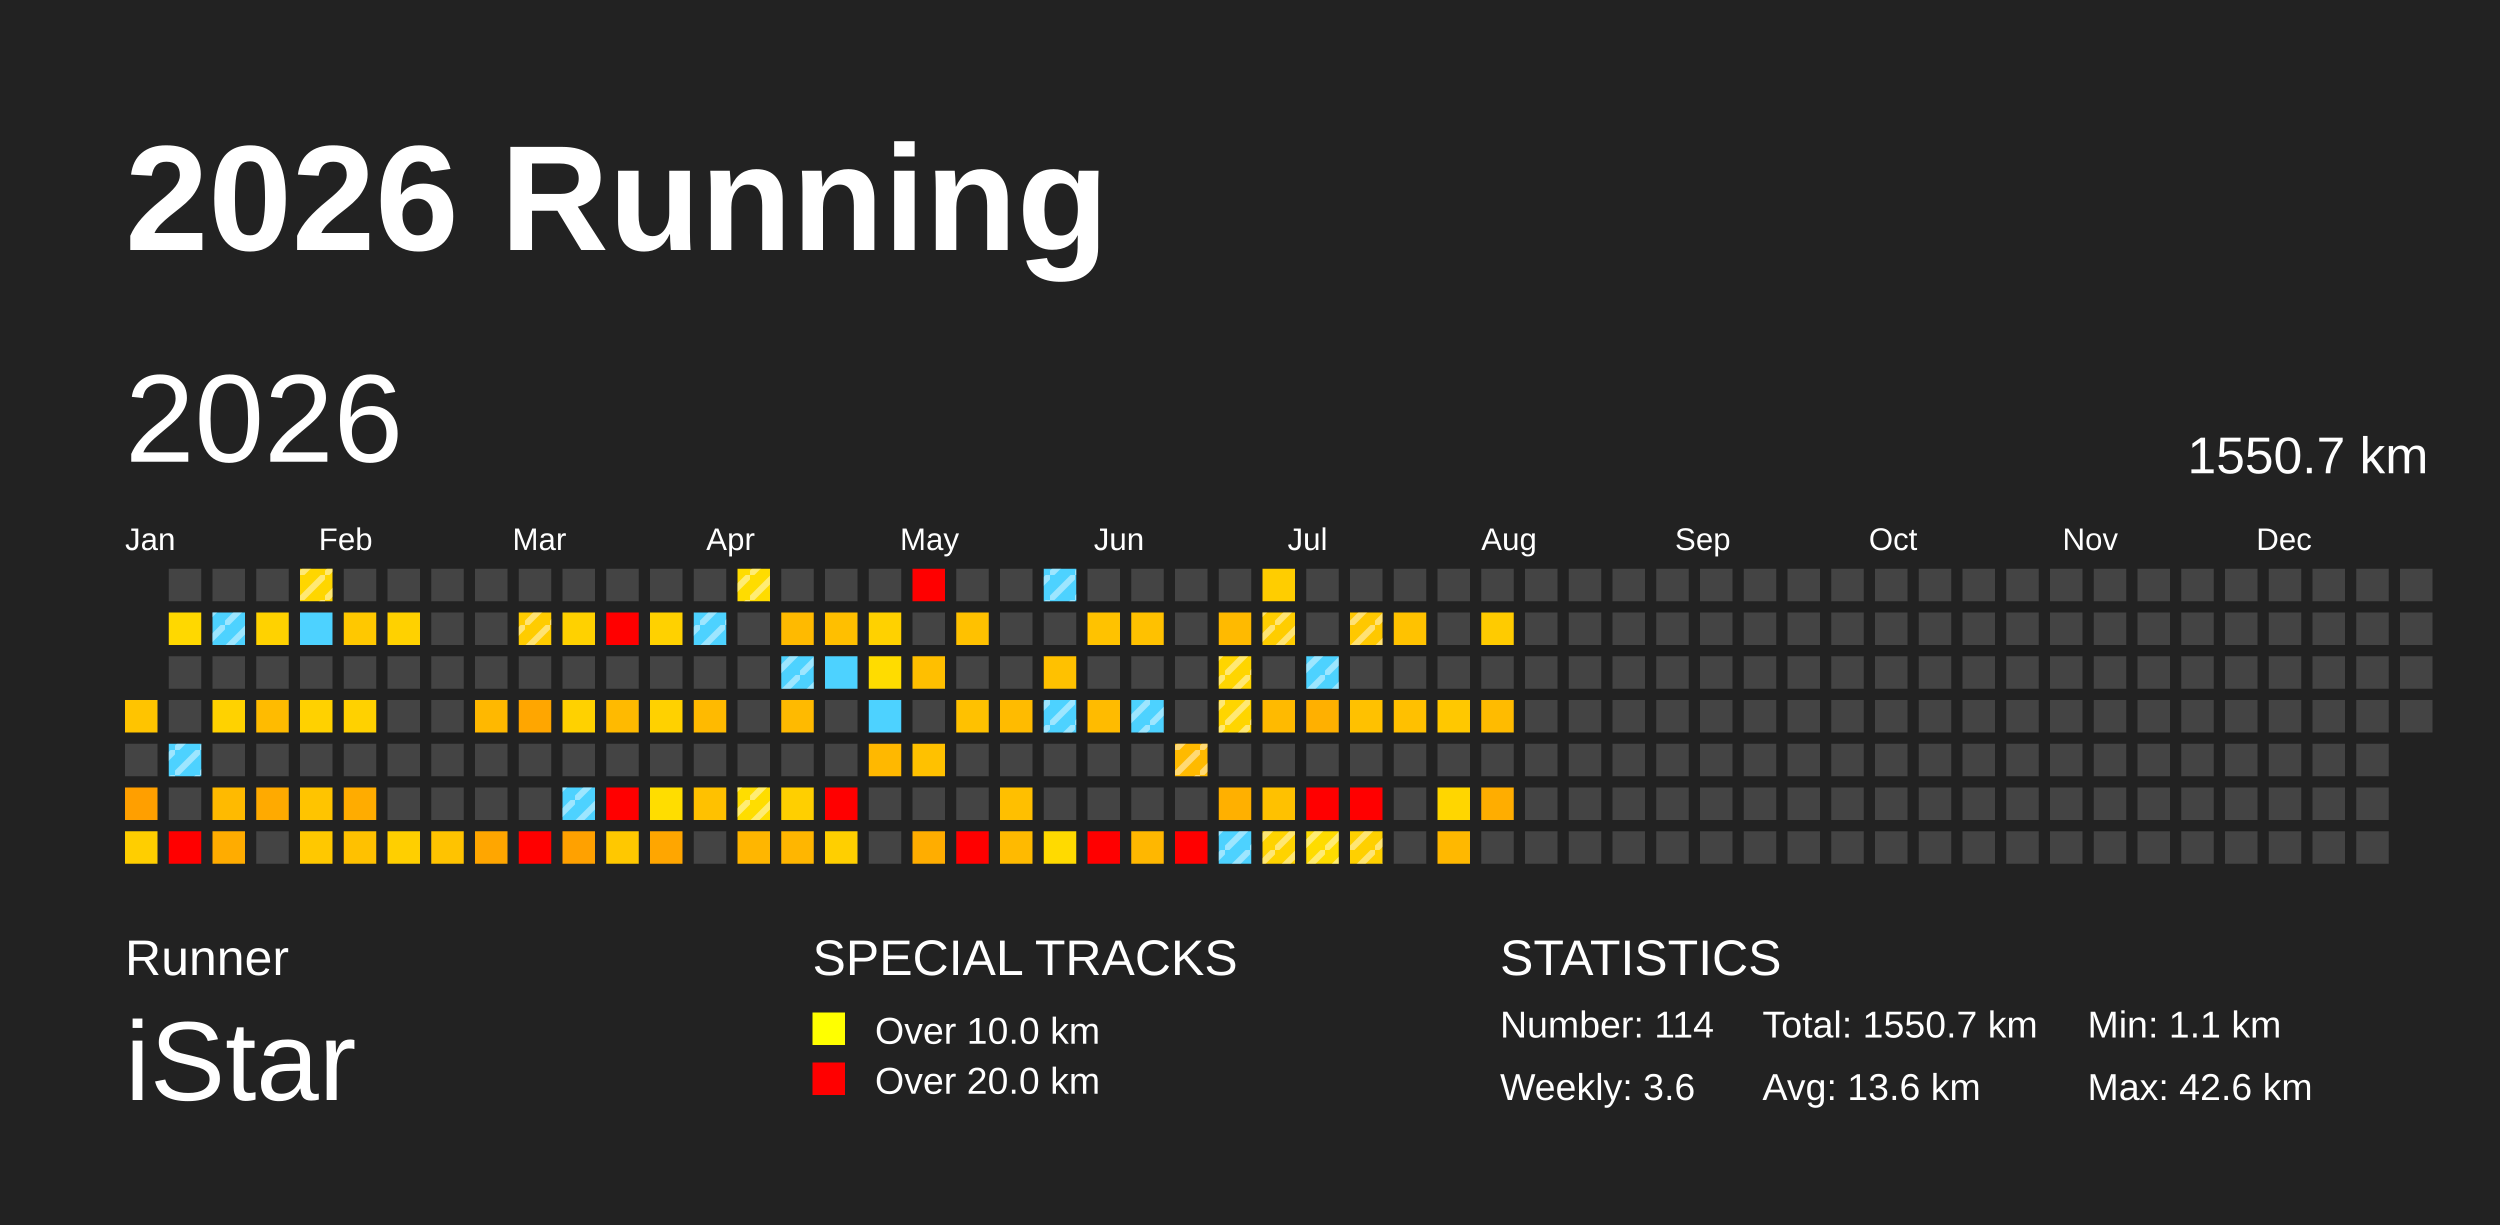
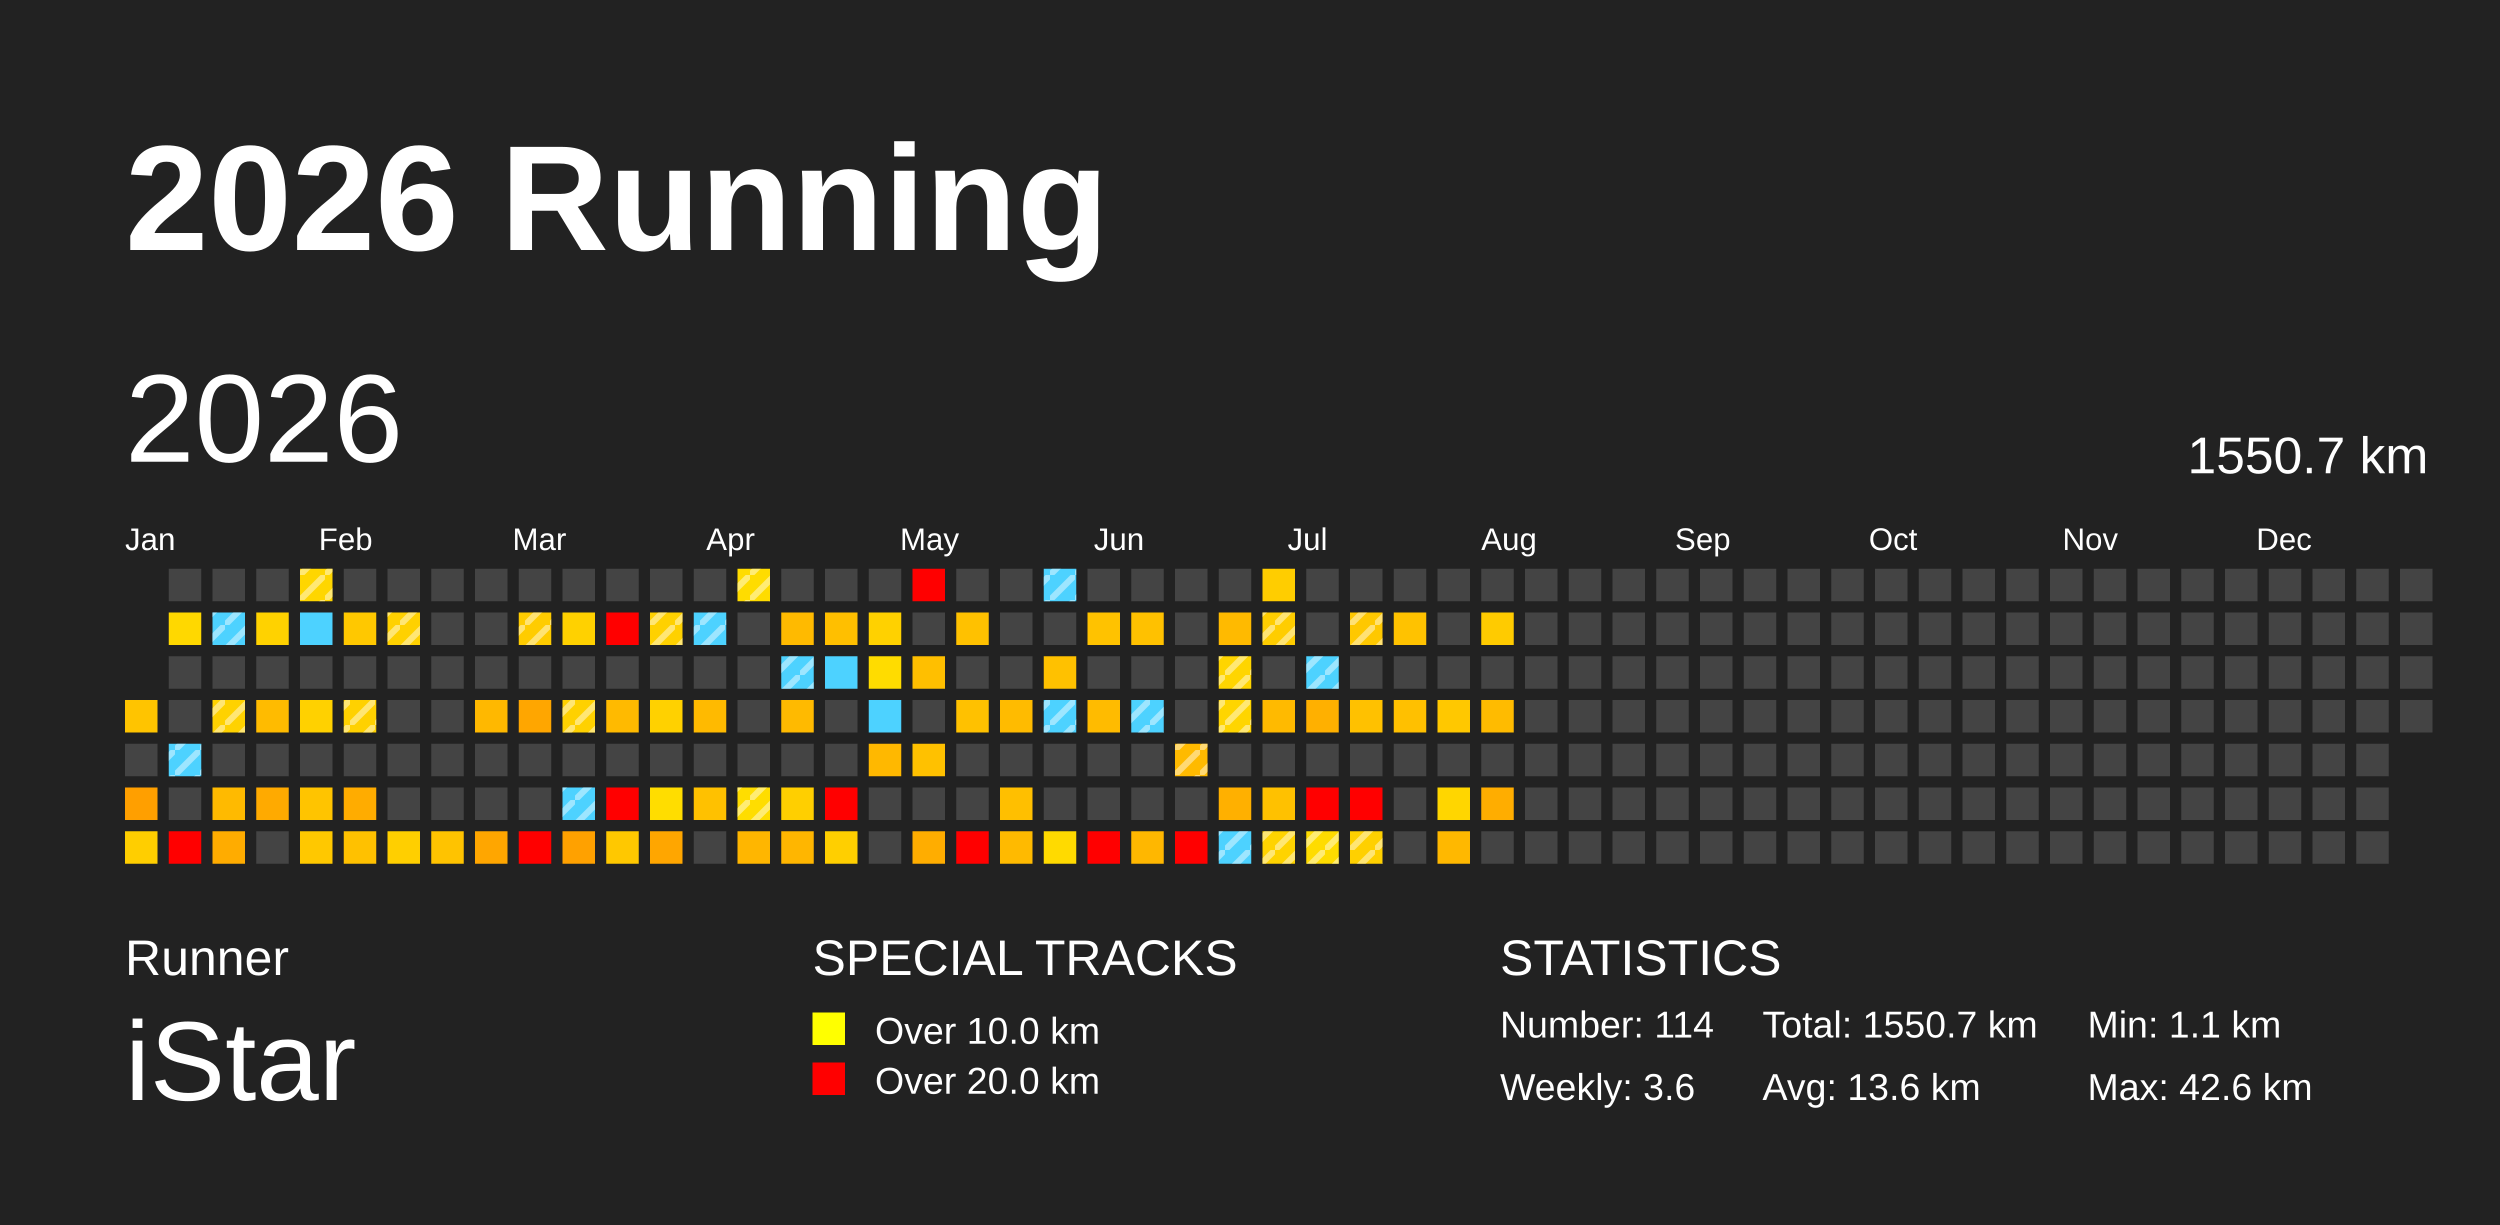
<svg xmlns="http://www.w3.org/2000/svg" baseProfile="full" height="98mm" version="1.1" viewBox="0,0,200,98" width="200mm">
  <defs>
    <pattern height="2" id="indoor-stripe" patternUnits="userSpaceOnUse" width="2">
      <line stroke="white" stroke-opacity="0.45" stroke-width="0.5" x1="0" x2="2" y1="2" y2="0" />
    </pattern>
  </defs>
  <rect fill="#222222" height="98" width="200" x="0" y="0" />
  <text fill="#FFFFFF" style="font-size:12px; font-family:Arial; font-weight:bold;" x="10" y="20">2026 Running</text>
  <text fill="#FFFFFF" style="font-size:4px; font-family:Arial" x="10" y="78">Runner</text>
  <text fill="#FFFFFF" style="font-size:9px; font-family:Arial" x="10" y="88">iStar</text>
  <text fill="#FFFFFF" style="font-size:4px; font-family:Arial" x="65" y="78">SPECIAL TRACKS</text>
  <rect fill="yellow" height="2.6" width="2.6" x="65" y="81" />
  <text fill="#FFFFFF" style="font-size:3px; font-family:Arial" x="70" y="83.5">Over 10.0 km</text>
  <rect fill="red" height="2.6" width="2.6" x="65" y="85" />
  <text fill="#FFFFFF" style="font-size:3px; font-family:Arial" x="70" y="87.5">Over 20.0 km</text>
  <text fill="#FFFFFF" style="font-size:4px; font-family:Arial" x="120" y="78">STATISTICS</text>
  <text fill="#FFFFFF" style="font-size:3px; font-family:Arial" x="120" y="83">Number: 114</text>
  <text fill="#FFFFFF" style="font-size:3px; font-family:Arial" x="120" y="88">Weekly: 3.6</text>
  <text fill="#FFFFFF" style="font-size:3px; font-family:Arial" x="141" y="83">Total: 1550.7 km</text>
  <text fill="#FFFFFF" style="font-size:3px; font-family:Arial" x="141" y="88">Avg: 13.6 km</text>
  <text fill="#FFFFFF" style="font-size:3px; font-family:Arial" x="167" y="83">Min: 1.1 km</text>
  <text fill="#FFFFFF" style="font-size:3px; font-family:Arial" x="167" y="88">Max: 42.6 km</text>
  <text dominant-baseline="hanging" fill="#FFFFFF" style="font-size:10.0px; font-family:Arial;" x="10" y="30">2026</text>
  <text dominant-baseline="hanging" fill="#FFFFFF" style="font-size:4.125px; font-family:Arial;" x="175" y="35">1550.7 km</text>
  <text fill="#FFFFFF" style="font-size:2.5px; font-family:Arial" x="10.0" y="44">Jan</text>
  <text fill="#FFFFFF" style="font-size:2.5px; font-family:Arial" x="25.5" y="44">Feb</text>
  <text fill="#FFFFFF" style="font-size:2.5px; font-family:Arial" x="41.0" y="44">Mar</text>
  <text fill="#FFFFFF" style="font-size:2.5px; font-family:Arial" x="56.5" y="44">Apr</text>
  <text fill="#FFFFFF" style="font-size:2.5px; font-family:Arial" x="72.0" y="44">May</text>
  <text fill="#FFFFFF" style="font-size:2.5px; font-family:Arial" x="87.5" y="44">Jun</text>
  <text fill="#FFFFFF" style="font-size:2.5px; font-family:Arial" x="103.0" y="44">Jul</text>
  <text fill="#FFFFFF" style="font-size:2.5px; font-family:Arial" x="118.5" y="44">Aug</text>
  <text fill="#FFFFFF" style="font-size:2.5px; font-family:Arial" x="134.0" y="44">Sep</text>
  <text fill="#FFFFFF" style="font-size:2.5px; font-family:Arial" x="149.5" y="44">Oct</text>
  <text fill="#FFFFFF" style="font-size:2.5px; font-family:Arial" x="165.0" y="44">Nov</text>
  <text fill="#FFFFFF" style="font-size:2.5px; font-family:Arial" x="180.5" y="44">Dec</text>
  <rect fill="#ffc400" height="2.6" width="2.6" x="10.0" y="56.0" />
  <rect fill="#444444" height="2.6" width="2.6" x="10.0" y="59.5" />
  <rect fill="#ff9f00" height="2.6" width="2.6" x="10.0" y="63.0" />
  <rect fill="#ffce00" height="2.6" width="2.6" x="10.0" y="66.5" />
  <rect fill="#444444" height="2.6" width="2.6" x="13.5" y="45.5" />
  <rect fill="#ffd800" height="2.6" width="2.6" x="13.5" y="49.0" />
  <rect fill="#444444" height="2.6" width="2.6" x="13.5" y="52.5" />
  <rect fill="#444444" height="2.6" width="2.6" x="13.5" y="56.0" />
  <rect fill="#4dd2ff" height="2.6" width="2.6" x="13.5" y="59.5" />
  <rect fill="url(#indoor-stripe)" height="2.6" style="pointer-events: none;" width="2.6" x="13.5" y="59.5" />
  <rect fill="#444444" height="2.6" width="2.6" x="13.5" y="63.0" />
  <rect fill="red" height="2.6" width="2.6" x="13.5" y="66.5" />
  <rect fill="#444444" height="2.6" width="2.6" x="17.0" y="45.5" />
  <rect fill="#4dd2ff" height="2.6" width="2.6" x="17.0" y="49.0" />
  <rect fill="url(#indoor-stripe)" height="2.6" style="pointer-events: none;" width="2.6" x="17.0" y="49.0" />
  <rect fill="#444444" height="2.6" width="2.6" x="17.0" y="52.5" />
  <rect fill="#ffd200" height="2.6" width="2.6" x="17.0" y="56.0" />
+   <rect fill="url(#indoor-stripe)" height="2.6" style="pointer-events: none;" width="2.6" x="17.0" y="56.0" />
  <rect fill="#444444" height="2.6" width="2.6" x="17.0" y="59.5" />
  <rect fill="#ffba00" height="2.6" width="2.6" x="17.0" y="63.0" />
  <rect fill="#ffac00" height="2.6" width="2.6" x="17.0" y="66.5" />
  <rect fill="#444444" height="2.6" width="2.6" x="20.5" y="45.5" />
  <rect fill="#ffd200" height="2.6" width="2.6" x="20.5" y="49.0" />
  <rect fill="#444444" height="2.6" width="2.6" x="20.5" y="52.5" />
  <rect fill="#ffbb00" height="2.6" width="2.6" x="20.5" y="56.0" />
  <rect fill="#444444" height="2.6" width="2.6" x="20.5" y="59.5" />
  <rect fill="#ffaa00" height="2.6" width="2.6" x="20.5" y="63.0" />
  <rect fill="#444444" height="2.6" width="2.6" x="20.5" y="66.5" />
  <rect fill="#ffd600" height="2.6" width="2.6" x="24.0" y="45.5" />
  <rect fill="url(#indoor-stripe)" height="2.6" style="pointer-events: none;" width="2.6" x="24.0" y="45.5" />
  <rect fill="#4dd2ff" height="2.6" width="2.6" x="24.0" y="49.0" />
  <rect fill="#444444" height="2.6" width="2.6" x="24.0" y="52.5" />
  <rect fill="#ffd100" height="2.6" width="2.6" x="24.0" y="56.0" />
  <rect fill="#444444" height="2.6" width="2.6" x="24.0" y="59.5" />
  <rect fill="#ffc400" height="2.6" width="2.6" x="24.0" y="63.0" />
  <rect fill="#ffc800" height="2.6" width="2.6" x="24.0" y="66.5" />
  <rect fill="#444444" height="2.6" width="2.6" x="27.5" y="45.5" />
  <rect fill="#ffc800" height="2.6" width="2.6" x="27.5" y="49.0" />
  <rect fill="#444444" height="2.6" width="2.6" x="27.5" y="52.5" />
  <rect fill="#ffd100" height="2.6" width="2.6" x="27.5" y="56.0" />
+   <rect fill="url(#indoor-stripe)" height="2.6" style="pointer-events: none;" width="2.6" x="27.5" y="56.0" />
  <rect fill="#444444" height="2.6" width="2.6" x="27.5" y="59.5" />
  <rect fill="#ffac00" height="2.6" width="2.6" x="27.5" y="63.0" />
  <rect fill="#ffc100" height="2.6" width="2.6" x="27.5" y="66.5" />
  <rect fill="#444444" height="2.6" width="2.6" x="31.0" y="45.5" />
  <rect fill="#ffd100" height="2.6" width="2.6" x="31.0" y="49.0" />
+   <rect fill="url(#indoor-stripe)" height="2.6" style="pointer-events: none;" width="2.6" x="31.0" y="49.0" />
  <rect fill="#444444" height="2.6" width="2.6" x="31.0" y="52.5" />
  <rect fill="#444444" height="2.6" width="2.6" x="31.0" y="56.0" />
  <rect fill="#444444" height="2.6" width="2.6" x="31.0" y="59.5" />
  <rect fill="#444444" height="2.6" width="2.6" x="31.0" y="63.0" />
  <rect fill="#ffcf00" height="2.6" width="2.6" x="31.0" y="66.5" />
  <rect fill="#444444" height="2.6" width="2.6" x="34.5" y="45.5" />
  <rect fill="#444444" height="2.6" width="2.6" x="34.5" y="49.0" />
  <rect fill="#444444" height="2.6" width="2.6" x="34.5" y="52.5" />
  <rect fill="#444444" height="2.6" width="2.6" x="34.5" y="56.0" />
  <rect fill="#444444" height="2.6" width="2.6" x="34.5" y="59.5" />
  <rect fill="#444444" height="2.6" width="2.6" x="34.5" y="63.0" />
  <rect fill="#ffc300" height="2.6" width="2.6" x="34.5" y="66.5" />
  <rect fill="#444444" height="2.6" width="2.6" x="38.0" y="45.5" />
  <rect fill="#444444" height="2.6" width="2.6" x="38.0" y="49.0" />
  <rect fill="#444444" height="2.6" width="2.6" x="38.0" y="52.5" />
  <rect fill="#ffb800" height="2.6" width="2.6" x="38.0" y="56.0" />
  <rect fill="#444444" height="2.6" width="2.6" x="38.0" y="59.5" />
  <rect fill="#444444" height="2.6" width="2.6" x="38.0" y="63.0" />
  <rect fill="#ffa600" height="2.6" width="2.6" x="38.0" y="66.5" />
  <rect fill="#444444" height="2.6" width="2.6" x="41.5" y="45.5" />
  <rect fill="#ffcc00" height="2.6" width="2.6" x="41.5" y="49.0" />
  <rect fill="url(#indoor-stripe)" height="2.6" style="pointer-events: none;" width="2.6" x="41.5" y="49.0" />
  <rect fill="#444444" height="2.6" width="2.6" x="41.5" y="52.5" />
  <rect fill="#ffa600" height="2.6" width="2.6" x="41.5" y="56.0" />
  <rect fill="#444444" height="2.6" width="2.6" x="41.5" y="59.5" />
  <rect fill="#444444" height="2.6" width="2.6" x="41.5" y="63.0" />
  <rect fill="red" height="2.6" width="2.6" x="41.5" y="66.5" />
  <rect fill="#444444" height="2.6" width="2.6" x="45.0" y="45.5" />
  <rect fill="#ffd100" height="2.6" width="2.6" x="45.0" y="49.0" />
  <rect fill="#444444" height="2.6" width="2.6" x="45.0" y="52.5" />
  <rect fill="#ffd100" height="2.6" width="2.6" x="45.0" y="56.0" />
+   <rect fill="url(#indoor-stripe)" height="2.6" style="pointer-events: none;" width="2.6" x="45.0" y="56.0" />
  <rect fill="#444444" height="2.6" width="2.6" x="45.0" y="59.5" />
  <rect fill="#4dd2ff" height="2.6" width="2.6" x="45.0" y="63.0" />
  <rect fill="url(#indoor-stripe)" height="2.6" style="pointer-events: none;" width="2.6" x="45.0" y="63.0" />
  <rect fill="#ffa100" height="2.6" width="2.6" x="45.0" y="66.5" />
  <rect fill="#444444" height="2.6" width="2.6" x="48.5" y="45.5" />
  <rect fill="red" height="2.6" width="2.6" x="48.5" y="49.0" />
  <rect fill="#444444" height="2.6" width="2.6" x="48.5" y="52.5" />
  <rect fill="#ffba00" height="2.6" width="2.6" x="48.5" y="56.0" />
  <rect fill="#444444" height="2.6" width="2.6" x="48.5" y="59.5" />
  <rect fill="red" height="2.6" width="2.6" x="48.5" y="63.0" />
  <rect fill="#ffc800" height="2.6" width="2.6" x="48.5" y="66.5" />
  <rect fill="#444444" height="2.6" width="2.6" x="52.0" y="45.5" />
  <rect fill="#ffd100" height="2.6" width="2.6" x="52.0" y="49.0" />
+   <rect fill="url(#indoor-stripe)" height="2.6" style="pointer-events: none;" width="2.6" x="52.0" y="49.0" />
  <rect fill="#444444" height="2.6" width="2.6" x="52.0" y="52.5" />
  <rect fill="#ffd100" height="2.6" width="2.6" x="52.0" y="56.0" />
  <rect fill="#444444" height="2.6" width="2.6" x="52.0" y="59.5" />
  <rect fill="#ffdd00" height="2.6" width="2.6" x="52.0" y="63.0" />
  <rect fill="#ffa600" height="2.6" width="2.6" x="52.0" y="66.5" />
  <rect fill="#444444" height="2.6" width="2.6" x="55.5" y="45.5" />
  <rect fill="#4dd2ff" height="2.6" width="2.6" x="55.5" y="49.0" />
  <rect fill="url(#indoor-stripe)" height="2.6" style="pointer-events: none;" width="2.6" x="55.5" y="49.0" />
  <rect fill="#444444" height="2.6" width="2.6" x="55.5" y="52.5" />
  <rect fill="#ffba00" height="2.6" width="2.6" x="55.5" y="56.0" />
  <rect fill="#444444" height="2.6" width="2.6" x="55.5" y="59.5" />
  <rect fill="#ffc100" height="2.6" width="2.6" x="55.5" y="63.0" />
  <rect fill="#444444" height="2.6" width="2.6" x="55.5" y="66.5" />
  <rect fill="#ffdc00" height="2.6" width="2.6" x="59.0" y="45.5" />
  <rect fill="url(#indoor-stripe)" height="2.6" style="pointer-events: none;" width="2.6" x="59.0" y="45.5" />
  <rect fill="#444444" height="2.6" width="2.6" x="59.0" y="49.0" />
  <rect fill="#444444" height="2.6" width="2.6" x="59.0" y="52.5" />
  <rect fill="#444444" height="2.6" width="2.6" x="59.0" y="56.0" />
  <rect fill="#444444" height="2.6" width="2.6" x="59.0" y="59.5" />
  <rect fill="#ffdd00" height="2.6" width="2.6" x="59.0" y="63.0" />
  <rect fill="url(#indoor-stripe)" height="2.6" style="pointer-events: none;" width="2.6" x="59.0" y="63.0" />
  <rect fill="#ffb600" height="2.6" width="2.6" x="59.0" y="66.5" />
  <rect fill="#444444" height="2.6" width="2.6" x="62.5" y="45.5" />
  <rect fill="#ffba00" height="2.6" width="2.6" x="62.5" y="49.0" />
  <rect fill="#4dd2ff" height="2.6" width="2.6" x="62.5" y="52.5" />
  <rect fill="url(#indoor-stripe)" height="2.6" style="pointer-events: none;" width="2.6" x="62.5" y="52.5" />
  <rect fill="#ffba00" height="2.6" width="2.6" x="62.5" y="56.0" />
  <rect fill="#444444" height="2.6" width="2.6" x="62.5" y="59.5" />
  <rect fill="#ffcf00" height="2.6" width="2.6" x="62.5" y="63.0" />
  <rect fill="#ffb600" height="2.6" width="2.6" x="62.5" y="66.5" />
  <rect fill="#444444" height="2.6" width="2.6" x="66.0" y="45.5" />
  <rect fill="#ffbf00" height="2.6" width="2.6" x="66.0" y="49.0" />
  <rect fill="#4dd2ff" height="2.6" width="2.6" x="66.0" y="52.5" />
  <rect fill="#444444" height="2.6" width="2.6" x="66.0" y="56.0" />
  <rect fill="#444444" height="2.6" width="2.6" x="66.0" y="59.5" />
  <rect fill="red" height="2.6" width="2.6" x="66.0" y="63.0" />
  <rect fill="#ffcf00" height="2.6" width="2.6" x="66.0" y="66.5" />
  <rect fill="#444444" height="2.6" width="2.6" x="69.5" y="45.5" />
  <rect fill="#ffd100" height="2.6" width="2.6" x="69.5" y="49.0" />
  <rect fill="#ffdc00" height="2.6" width="2.6" x="69.5" y="52.5" />
  <rect fill="#4dd2ff" height="2.6" width="2.6" x="69.5" y="56.0" />
  <rect fill="#ffb800" height="2.6" width="2.6" x="69.5" y="59.5" />
  <rect fill="#444444" height="2.6" width="2.6" x="69.5" y="63.0" />
  <rect fill="#444444" height="2.6" width="2.6" x="69.5" y="66.5" />
  <rect fill="red" height="2.6" width="2.6" x="73.0" y="45.5" />
  <rect fill="#444444" height="2.6" width="2.6" x="73.0" y="49.0" />
  <rect fill="#ffbf00" height="2.6" width="2.6" x="73.0" y="52.5" />
  <rect fill="#444444" height="2.6" width="2.6" x="73.0" y="56.0" />
  <rect fill="#ffc100" height="2.6" width="2.6" x="73.0" y="59.5" />
  <rect fill="#444444" height="2.6" width="2.6" x="73.0" y="63.0" />
  <rect fill="#ffad00" height="2.6" width="2.6" x="73.0" y="66.5" />
  <rect fill="#444444" height="2.6" width="2.6" x="76.5" y="45.5" />
  <rect fill="#ffc100" height="2.6" width="2.6" x="76.5" y="49.0" />
  <rect fill="#444444" height="2.6" width="2.6" x="76.5" y="52.5" />
  <rect fill="#ffc100" height="2.6" width="2.6" x="76.5" y="56.0" />
  <rect fill="#444444" height="2.6" width="2.6" x="76.5" y="59.5" />
  <rect fill="#444444" height="2.6" width="2.6" x="76.5" y="63.0" />
  <rect fill="red" height="2.6" width="2.6" x="76.5" y="66.5" />
  <rect fill="#444444" height="2.6" width="2.6" x="80.0" y="45.5" />
  <rect fill="#444444" height="2.6" width="2.6" x="80.0" y="49.0" />
  <rect fill="#444444" height="2.6" width="2.6" x="80.0" y="52.5" />
  <rect fill="#ffbb00" height="2.6" width="2.6" x="80.0" y="56.0" />
  <rect fill="#444444" height="2.6" width="2.6" x="80.0" y="59.5" />
  <rect fill="#ffbf00" height="2.6" width="2.6" x="80.0" y="63.0" />
  <rect fill="#ffba00" height="2.6" width="2.6" x="80.0" y="66.5" />
  <rect fill="#4dd2ff" height="2.6" width="2.6" x="83.5" y="45.5" />
  <rect fill="url(#indoor-stripe)" height="2.6" style="pointer-events: none;" width="2.6" x="83.5" y="45.5" />
  <rect fill="#444444" height="2.6" width="2.6" x="83.5" y="49.0" />
  <rect fill="#ffc100" height="2.6" width="2.6" x="83.5" y="52.5" />
  <rect fill="#4dd2ff" height="2.6" width="2.6" x="83.5" y="56.0" />
  <rect fill="url(#indoor-stripe)" height="2.6" style="pointer-events: none;" width="2.6" x="83.5" y="56.0" />
  <rect fill="#444444" height="2.6" width="2.6" x="83.5" y="59.5" />
  <rect fill="#444444" height="2.6" width="2.6" x="83.5" y="63.0" />
  <rect fill="#ffda00" height="2.6" width="2.6" x="83.5" y="66.5" />
  <rect fill="#444444" height="2.6" width="2.6" x="87.0" y="45.5" />
  <rect fill="#ffc200" height="2.6" width="2.6" x="87.0" y="49.0" />
  <rect fill="#444444" height="2.6" width="2.6" x="87.0" y="52.5" />
  <rect fill="#ffbb00" height="2.6" width="2.6" x="87.0" y="56.0" />
  <rect fill="#444444" height="2.6" width="2.6" x="87.0" y="59.5" />
  <rect fill="#444444" height="2.6" width="2.6" x="87.0" y="63.0" />
  <rect fill="red" height="2.6" width="2.6" x="87.0" y="66.5" />
  <rect fill="#444444" height="2.6" width="2.6" x="90.5" y="45.5" />
  <rect fill="#ffc100" height="2.6" width="2.6" x="90.5" y="49.0" />
  <rect fill="#444444" height="2.6" width="2.6" x="90.5" y="52.5" />
  <rect fill="#4dd2ff" height="2.6" width="2.6" x="90.5" y="56.0" />
  <rect fill="url(#indoor-stripe)" height="2.6" style="pointer-events: none;" width="2.6" x="90.5" y="56.0" />
  <rect fill="#444444" height="2.6" width="2.6" x="90.5" y="59.5" />
  <rect fill="#444444" height="2.6" width="2.6" x="90.5" y="63.0" />
  <rect fill="#ffb700" height="2.6" width="2.6" x="90.5" y="66.5" />
  <rect fill="#444444" height="2.6" width="2.6" x="94.0" y="45.5" />
  <rect fill="#444444" height="2.6" width="2.6" x="94.0" y="49.0" />
  <rect fill="#444444" height="2.6" width="2.6" x="94.0" y="52.5" />
  <rect fill="#444444" height="2.6" width="2.6" x="94.0" y="56.0" />
  <rect fill="#ffba00" height="2.6" width="2.6" x="94.0" y="59.5" />
  <rect fill="url(#indoor-stripe)" height="2.6" style="pointer-events: none;" width="2.6" x="94.0" y="59.5" />
  <rect fill="#444444" height="2.6" width="2.6" x="94.0" y="63.0" />
  <rect fill="red" height="2.6" width="2.6" x="94.0" y="66.5" />
  <rect fill="#444444" height="2.6" width="2.6" x="97.5" y="45.5" />
  <rect fill="#ffba00" height="2.6" width="2.6" x="97.5" y="49.0" />
  <rect fill="#ffd500" height="2.6" width="2.6" x="97.5" y="52.5" />
  <rect fill="url(#indoor-stripe)" height="2.6" style="pointer-events: none;" width="2.6" x="97.5" y="52.5" />
  <rect fill="#ffd500" height="2.6" width="2.6" x="97.5" y="56.0" />
  <rect fill="url(#indoor-stripe)" height="2.6" style="pointer-events: none;" width="2.6" x="97.5" y="56.0" />
  <rect fill="#444444" height="2.6" width="2.6" x="97.5" y="59.5" />
  <rect fill="#ffb000" height="2.6" width="2.6" x="97.5" y="63.0" />
  <rect fill="#4dd2ff" height="2.6" width="2.6" x="97.5" y="66.5" />
  <rect fill="url(#indoor-stripe)" height="2.6" style="pointer-events: none;" width="2.6" x="97.5" y="66.5" />
  <rect fill="#ffcd00" height="2.6" width="2.6" x="101.0" y="45.5" />
  <rect fill="#ffcd00" height="2.6" width="2.6" x="101.0" y="49.0" />
  <rect fill="url(#indoor-stripe)" height="2.6" style="pointer-events: none;" width="2.6" x="101.0" y="49.0" />
  <rect fill="#444444" height="2.6" width="2.6" x="101.0" y="52.5" />
  <rect fill="#ffba00" height="2.6" width="2.6" x="101.0" y="56.0" />
  <rect fill="#444444" height="2.6" width="2.6" x="101.0" y="59.5" />
  <rect fill="#ffc100" height="2.6" width="2.6" x="101.0" y="63.0" />
  <rect fill="#ffd300" height="2.6" width="2.6" x="101.0" y="66.5" />
  <rect fill="url(#indoor-stripe)" height="2.6" style="pointer-events: none;" width="2.6" x="101.0" y="66.5" />
  <rect fill="#444444" height="2.6" width="2.6" x="104.5" y="45.5" />
  <rect fill="#444444" height="2.6" width="2.6" x="104.5" y="49.0" />
  <rect fill="#4dd2ff" height="2.6" width="2.6" x="104.5" y="52.5" />
  <rect fill="url(#indoor-stripe)" height="2.6" style="pointer-events: none;" width="2.6" x="104.5" y="52.5" />
  <rect fill="#ffb000" height="2.6" width="2.6" x="104.5" y="56.0" />
  <rect fill="#444444" height="2.6" width="2.6" x="104.5" y="59.5" />
  <rect fill="red" height="2.6" width="2.6" x="104.5" y="63.0" />
  <rect fill="#ffdc00" height="2.6" width="2.6" x="104.5" y="66.5" />
  <rect fill="url(#indoor-stripe)" height="2.6" style="pointer-events: none;" width="2.6" x="104.5" y="66.5" />
  <rect fill="#444444" height="2.6" width="2.6" x="108.0" y="45.5" />
  <rect fill="#ffc800" height="2.6" width="2.6" x="108.0" y="49.0" />
  <rect fill="url(#indoor-stripe)" height="2.6" style="pointer-events: none;" width="2.6" x="108.0" y="49.0" />
  <rect fill="#444444" height="2.6" width="2.6" x="108.0" y="52.5" />
  <rect fill="#ffc100" height="2.6" width="2.6" x="108.0" y="56.0" />
  <rect fill="#444444" height="2.6" width="2.6" x="108.0" y="59.5" />
  <rect fill="red" height="2.6" width="2.6" x="108.0" y="63.0" />
  <rect fill="#ffd000" height="2.6" width="2.6" x="108.0" y="66.5" />
  <rect fill="url(#indoor-stripe)" height="2.6" style="pointer-events: none;" width="2.6" x="108.0" y="66.5" />
  <rect fill="#444444" height="2.6" width="2.6" x="111.5" y="45.5" />
  <rect fill="#ffc200" height="2.6" width="2.6" x="111.5" y="49.0" />
  <rect fill="#444444" height="2.6" width="2.6" x="111.5" y="52.5" />
  <rect fill="#ffc000" height="2.6" width="2.6" x="111.5" y="56.0" />
  <rect fill="#444444" height="2.6" width="2.6" x="111.5" y="59.5" />
  <rect fill="#444444" height="2.6" width="2.6" x="111.5" y="63.0" />
  <rect fill="#444444" height="2.6" width="2.6" x="111.5" y="66.5" />
  <rect fill="#444444" height="2.6" width="2.6" x="115.0" y="45.5" />
  <rect fill="#444444" height="2.6" width="2.6" x="115.0" y="49.0" />
  <rect fill="#444444" height="2.6" width="2.6" x="115.0" y="52.5" />
  <rect fill="#ffc800" height="2.6" width="2.6" x="115.0" y="56.0" />
  <rect fill="#444444" height="2.6" width="2.6" x="115.0" y="59.5" />
  <rect fill="#ffd600" height="2.6" width="2.6" x="115.0" y="63.0" />
  <rect fill="#ffb800" height="2.6" width="2.6" x="115.0" y="66.5" />
  <rect fill="#444444" height="2.6" width="2.6" x="118.5" y="45.5" />
  <rect fill="#ffcb00" height="2.6" width="2.6" x="118.5" y="49.0" />
  <rect fill="#444444" height="2.6" width="2.6" x="118.5" y="52.5" />
  <rect fill="#ffbb00" height="2.6" width="2.6" x="118.5" y="56.0" />
  <rect fill="#444444" height="2.6" width="2.6" x="118.5" y="59.5" />
  <rect fill="#ffad00" height="2.6" width="2.6" x="118.5" y="63.0" />
  <rect fill="#444444" height="2.6" width="2.6" x="118.5" y="66.5" />
  <rect fill="#444444" height="2.6" width="2.6" x="122.0" y="45.5" />
  <rect fill="#444444" height="2.6" width="2.6" x="122.0" y="49.0" />
  <rect fill="#444444" height="2.6" width="2.6" x="122.0" y="52.5" />
  <rect fill="#444444" height="2.6" width="2.6" x="122.0" y="56.0" />
  <rect fill="#444444" height="2.6" width="2.6" x="122.0" y="59.5" />
  <rect fill="#444444" height="2.6" width="2.6" x="122.0" y="63.0" />
  <rect fill="#444444" height="2.6" width="2.6" x="122.0" y="66.5" />
  <rect fill="#444444" height="2.6" width="2.6" x="125.5" y="45.5" />
  <rect fill="#444444" height="2.6" width="2.6" x="125.5" y="49.0" />
  <rect fill="#444444" height="2.6" width="2.6" x="125.5" y="52.5" />
  <rect fill="#444444" height="2.6" width="2.6" x="125.5" y="56.0" />
  <rect fill="#444444" height="2.6" width="2.6" x="125.5" y="59.5" />
  <rect fill="#444444" height="2.6" width="2.6" x="125.5" y="63.0" />
  <rect fill="#444444" height="2.6" width="2.6" x="125.5" y="66.5" />
  <rect fill="#444444" height="2.6" width="2.6" x="129.0" y="45.5" />
  <rect fill="#444444" height="2.6" width="2.6" x="129.0" y="49.0" />
  <rect fill="#444444" height="2.6" width="2.6" x="129.0" y="52.5" />
  <rect fill="#444444" height="2.6" width="2.6" x="129.0" y="56.0" />
  <rect fill="#444444" height="2.6" width="2.6" x="129.0" y="59.5" />
  <rect fill="#444444" height="2.6" width="2.6" x="129.0" y="63.0" />
  <rect fill="#444444" height="2.6" width="2.6" x="129.0" y="66.5" />
  <rect fill="#444444" height="2.6" width="2.6" x="132.5" y="45.5" />
  <rect fill="#444444" height="2.6" width="2.6" x="132.5" y="49.0" />
  <rect fill="#444444" height="2.6" width="2.6" x="132.5" y="52.5" />
  <rect fill="#444444" height="2.6" width="2.6" x="132.5" y="56.0" />
  <rect fill="#444444" height="2.6" width="2.6" x="132.5" y="59.5" />
  <rect fill="#444444" height="2.6" width="2.6" x="132.5" y="63.0" />
  <rect fill="#444444" height="2.6" width="2.6" x="132.5" y="66.5" />
  <rect fill="#444444" height="2.6" width="2.6" x="136.0" y="45.5" />
  <rect fill="#444444" height="2.6" width="2.6" x="136.0" y="49.0" />
  <rect fill="#444444" height="2.6" width="2.6" x="136.0" y="52.5" />
  <rect fill="#444444" height="2.6" width="2.6" x="136.0" y="56.0" />
  <rect fill="#444444" height="2.6" width="2.6" x="136.0" y="59.5" />
  <rect fill="#444444" height="2.6" width="2.6" x="136.0" y="63.0" />
  <rect fill="#444444" height="2.6" width="2.6" x="136.0" y="66.5" />
  <rect fill="#444444" height="2.6" width="2.6" x="139.5" y="45.5" />
  <rect fill="#444444" height="2.6" width="2.6" x="139.5" y="49.0" />
  <rect fill="#444444" height="2.6" width="2.6" x="139.5" y="52.5" />
  <rect fill="#444444" height="2.6" width="2.6" x="139.5" y="56.0" />
  <rect fill="#444444" height="2.6" width="2.6" x="139.5" y="59.5" />
  <rect fill="#444444" height="2.6" width="2.6" x="139.5" y="63.0" />
  <rect fill="#444444" height="2.6" width="2.6" x="139.5" y="66.5" />
  <rect fill="#444444" height="2.6" width="2.6" x="143.0" y="45.5" />
  <rect fill="#444444" height="2.6" width="2.6" x="143.0" y="49.0" />
  <rect fill="#444444" height="2.6" width="2.6" x="143.0" y="52.5" />
  <rect fill="#444444" height="2.6" width="2.6" x="143.0" y="56.0" />
  <rect fill="#444444" height="2.6" width="2.6" x="143.0" y="59.5" />
  <rect fill="#444444" height="2.6" width="2.6" x="143.0" y="63.0" />
  <rect fill="#444444" height="2.6" width="2.6" x="143.0" y="66.5" />
  <rect fill="#444444" height="2.6" width="2.6" x="146.5" y="45.5" />
  <rect fill="#444444" height="2.6" width="2.6" x="146.5" y="49.0" />
  <rect fill="#444444" height="2.6" width="2.6" x="146.5" y="52.5" />
  <rect fill="#444444" height="2.6" width="2.6" x="146.5" y="56.0" />
  <rect fill="#444444" height="2.6" width="2.6" x="146.5" y="59.5" />
  <rect fill="#444444" height="2.6" width="2.6" x="146.5" y="63.0" />
  <rect fill="#444444" height="2.6" width="2.6" x="146.5" y="66.5" />
  <rect fill="#444444" height="2.6" width="2.6" x="150.0" y="45.5" />
  <rect fill="#444444" height="2.6" width="2.6" x="150.0" y="49.0" />
  <rect fill="#444444" height="2.6" width="2.6" x="150.0" y="52.5" />
  <rect fill="#444444" height="2.6" width="2.6" x="150.0" y="56.0" />
  <rect fill="#444444" height="2.6" width="2.6" x="150.0" y="59.5" />
  <rect fill="#444444" height="2.6" width="2.6" x="150.0" y="63.0" />
  <rect fill="#444444" height="2.6" width="2.6" x="150.0" y="66.5" />
  <rect fill="#444444" height="2.6" width="2.6" x="153.5" y="45.5" />
  <rect fill="#444444" height="2.6" width="2.6" x="153.5" y="49.0" />
  <rect fill="#444444" height="2.6" width="2.6" x="153.5" y="52.5" />
  <rect fill="#444444" height="2.6" width="2.6" x="153.5" y="56.0" />
  <rect fill="#444444" height="2.6" width="2.6" x="153.5" y="59.5" />
  <rect fill="#444444" height="2.6" width="2.6" x="153.5" y="63.0" />
  <rect fill="#444444" height="2.6" width="2.6" x="153.5" y="66.5" />
  <rect fill="#444444" height="2.6" width="2.6" x="157.0" y="45.5" />
  <rect fill="#444444" height="2.6" width="2.6" x="157.0" y="49.0" />
  <rect fill="#444444" height="2.6" width="2.6" x="157.0" y="52.5" />
  <rect fill="#444444" height="2.6" width="2.6" x="157.0" y="56.0" />
  <rect fill="#444444" height="2.6" width="2.6" x="157.0" y="59.5" />
  <rect fill="#444444" height="2.6" width="2.6" x="157.0" y="63.0" />
  <rect fill="#444444" height="2.6" width="2.6" x="157.0" y="66.5" />
  <rect fill="#444444" height="2.6" width="2.6" x="160.5" y="45.5" />
  <rect fill="#444444" height="2.6" width="2.6" x="160.5" y="49.0" />
  <rect fill="#444444" height="2.6" width="2.6" x="160.5" y="52.5" />
  <rect fill="#444444" height="2.6" width="2.6" x="160.5" y="56.0" />
  <rect fill="#444444" height="2.6" width="2.6" x="160.5" y="59.5" />
  <rect fill="#444444" height="2.6" width="2.6" x="160.5" y="63.0" />
  <rect fill="#444444" height="2.6" width="2.6" x="160.5" y="66.5" />
  <rect fill="#444444" height="2.6" width="2.6" x="164.0" y="45.5" />
  <rect fill="#444444" height="2.6" width="2.6" x="164.0" y="49.0" />
  <rect fill="#444444" height="2.6" width="2.6" x="164.0" y="52.5" />
  <rect fill="#444444" height="2.6" width="2.6" x="164.0" y="56.0" />
  <rect fill="#444444" height="2.6" width="2.6" x="164.0" y="59.5" />
  <rect fill="#444444" height="2.6" width="2.6" x="164.0" y="63.0" />
  <rect fill="#444444" height="2.6" width="2.6" x="164.0" y="66.5" />
  <rect fill="#444444" height="2.6" width="2.6" x="167.5" y="45.5" />
  <rect fill="#444444" height="2.6" width="2.6" x="167.5" y="49.0" />
  <rect fill="#444444" height="2.6" width="2.6" x="167.5" y="52.5" />
  <rect fill="#444444" height="2.6" width="2.6" x="167.5" y="56.0" />
  <rect fill="#444444" height="2.6" width="2.6" x="167.5" y="59.5" />
  <rect fill="#444444" height="2.6" width="2.6" x="167.5" y="63.0" />
  <rect fill="#444444" height="2.6" width="2.6" x="167.5" y="66.5" />
  <rect fill="#444444" height="2.6" width="2.6" x="171.0" y="45.5" />
  <rect fill="#444444" height="2.6" width="2.6" x="171.0" y="49.0" />
  <rect fill="#444444" height="2.6" width="2.6" x="171.0" y="52.5" />
  <rect fill="#444444" height="2.6" width="2.6" x="171.0" y="56.0" />
  <rect fill="#444444" height="2.6" width="2.6" x="171.0" y="59.5" />
  <rect fill="#444444" height="2.6" width="2.6" x="171.0" y="63.0" />
  <rect fill="#444444" height="2.6" width="2.6" x="171.0" y="66.5" />
  <rect fill="#444444" height="2.6" width="2.6" x="174.5" y="45.5" />
  <rect fill="#444444" height="2.6" width="2.6" x="174.5" y="49.0" />
  <rect fill="#444444" height="2.6" width="2.6" x="174.5" y="52.5" />
  <rect fill="#444444" height="2.6" width="2.6" x="174.5" y="56.0" />
  <rect fill="#444444" height="2.6" width="2.6" x="174.5" y="59.5" />
  <rect fill="#444444" height="2.6" width="2.6" x="174.5" y="63.0" />
  <rect fill="#444444" height="2.6" width="2.6" x="174.5" y="66.5" />
  <rect fill="#444444" height="2.6" width="2.6" x="178.0" y="45.5" />
  <rect fill="#444444" height="2.6" width="2.6" x="178.0" y="49.0" />
  <rect fill="#444444" height="2.6" width="2.6" x="178.0" y="52.5" />
  <rect fill="#444444" height="2.6" width="2.6" x="178.0" y="56.0" />
  <rect fill="#444444" height="2.6" width="2.6" x="178.0" y="59.5" />
  <rect fill="#444444" height="2.6" width="2.6" x="178.0" y="63.0" />
  <rect fill="#444444" height="2.6" width="2.6" x="178.0" y="66.5" />
  <rect fill="#444444" height="2.6" width="2.6" x="181.5" y="45.5" />
  <rect fill="#444444" height="2.6" width="2.6" x="181.5" y="49.0" />
  <rect fill="#444444" height="2.6" width="2.6" x="181.5" y="52.5" />
  <rect fill="#444444" height="2.6" width="2.6" x="181.5" y="56.0" />
  <rect fill="#444444" height="2.6" width="2.6" x="181.5" y="59.5" />
  <rect fill="#444444" height="2.6" width="2.6" x="181.5" y="63.0" />
  <rect fill="#444444" height="2.6" width="2.6" x="181.5" y="66.5" />
  <rect fill="#444444" height="2.6" width="2.6" x="185.0" y="45.5" />
  <rect fill="#444444" height="2.6" width="2.6" x="185.0" y="49.0" />
  <rect fill="#444444" height="2.6" width="2.6" x="185.0" y="52.5" />
  <rect fill="#444444" height="2.6" width="2.6" x="185.0" y="56.0" />
  <rect fill="#444444" height="2.6" width="2.6" x="185.0" y="59.5" />
  <rect fill="#444444" height="2.6" width="2.6" x="185.0" y="63.0" />
  <rect fill="#444444" height="2.6" width="2.6" x="185.0" y="66.5" />
  <rect fill="#444444" height="2.6" width="2.6" x="188.5" y="45.5" />
  <rect fill="#444444" height="2.6" width="2.6" x="188.5" y="49.0" />
  <rect fill="#444444" height="2.6" width="2.6" x="188.5" y="52.5" />
  <rect fill="#444444" height="2.6" width="2.6" x="188.5" y="56.0" />
  <rect fill="#444444" height="2.6" width="2.6" x="188.5" y="59.5" />
  <rect fill="#444444" height="2.6" width="2.6" x="188.5" y="63.0" />
  <rect fill="#444444" height="2.6" width="2.6" x="188.5" y="66.5" />
  <rect fill="#444444" height="2.6" width="2.6" x="192.0" y="45.5" />
  <rect fill="#444444" height="2.6" width="2.6" x="192.0" y="49.0" />
  <rect fill="#444444" height="2.6" width="2.6" x="192.0" y="52.5" />
  <rect fill="#444444" height="2.6" width="2.6" x="192.0" y="56.0" />
</svg>
